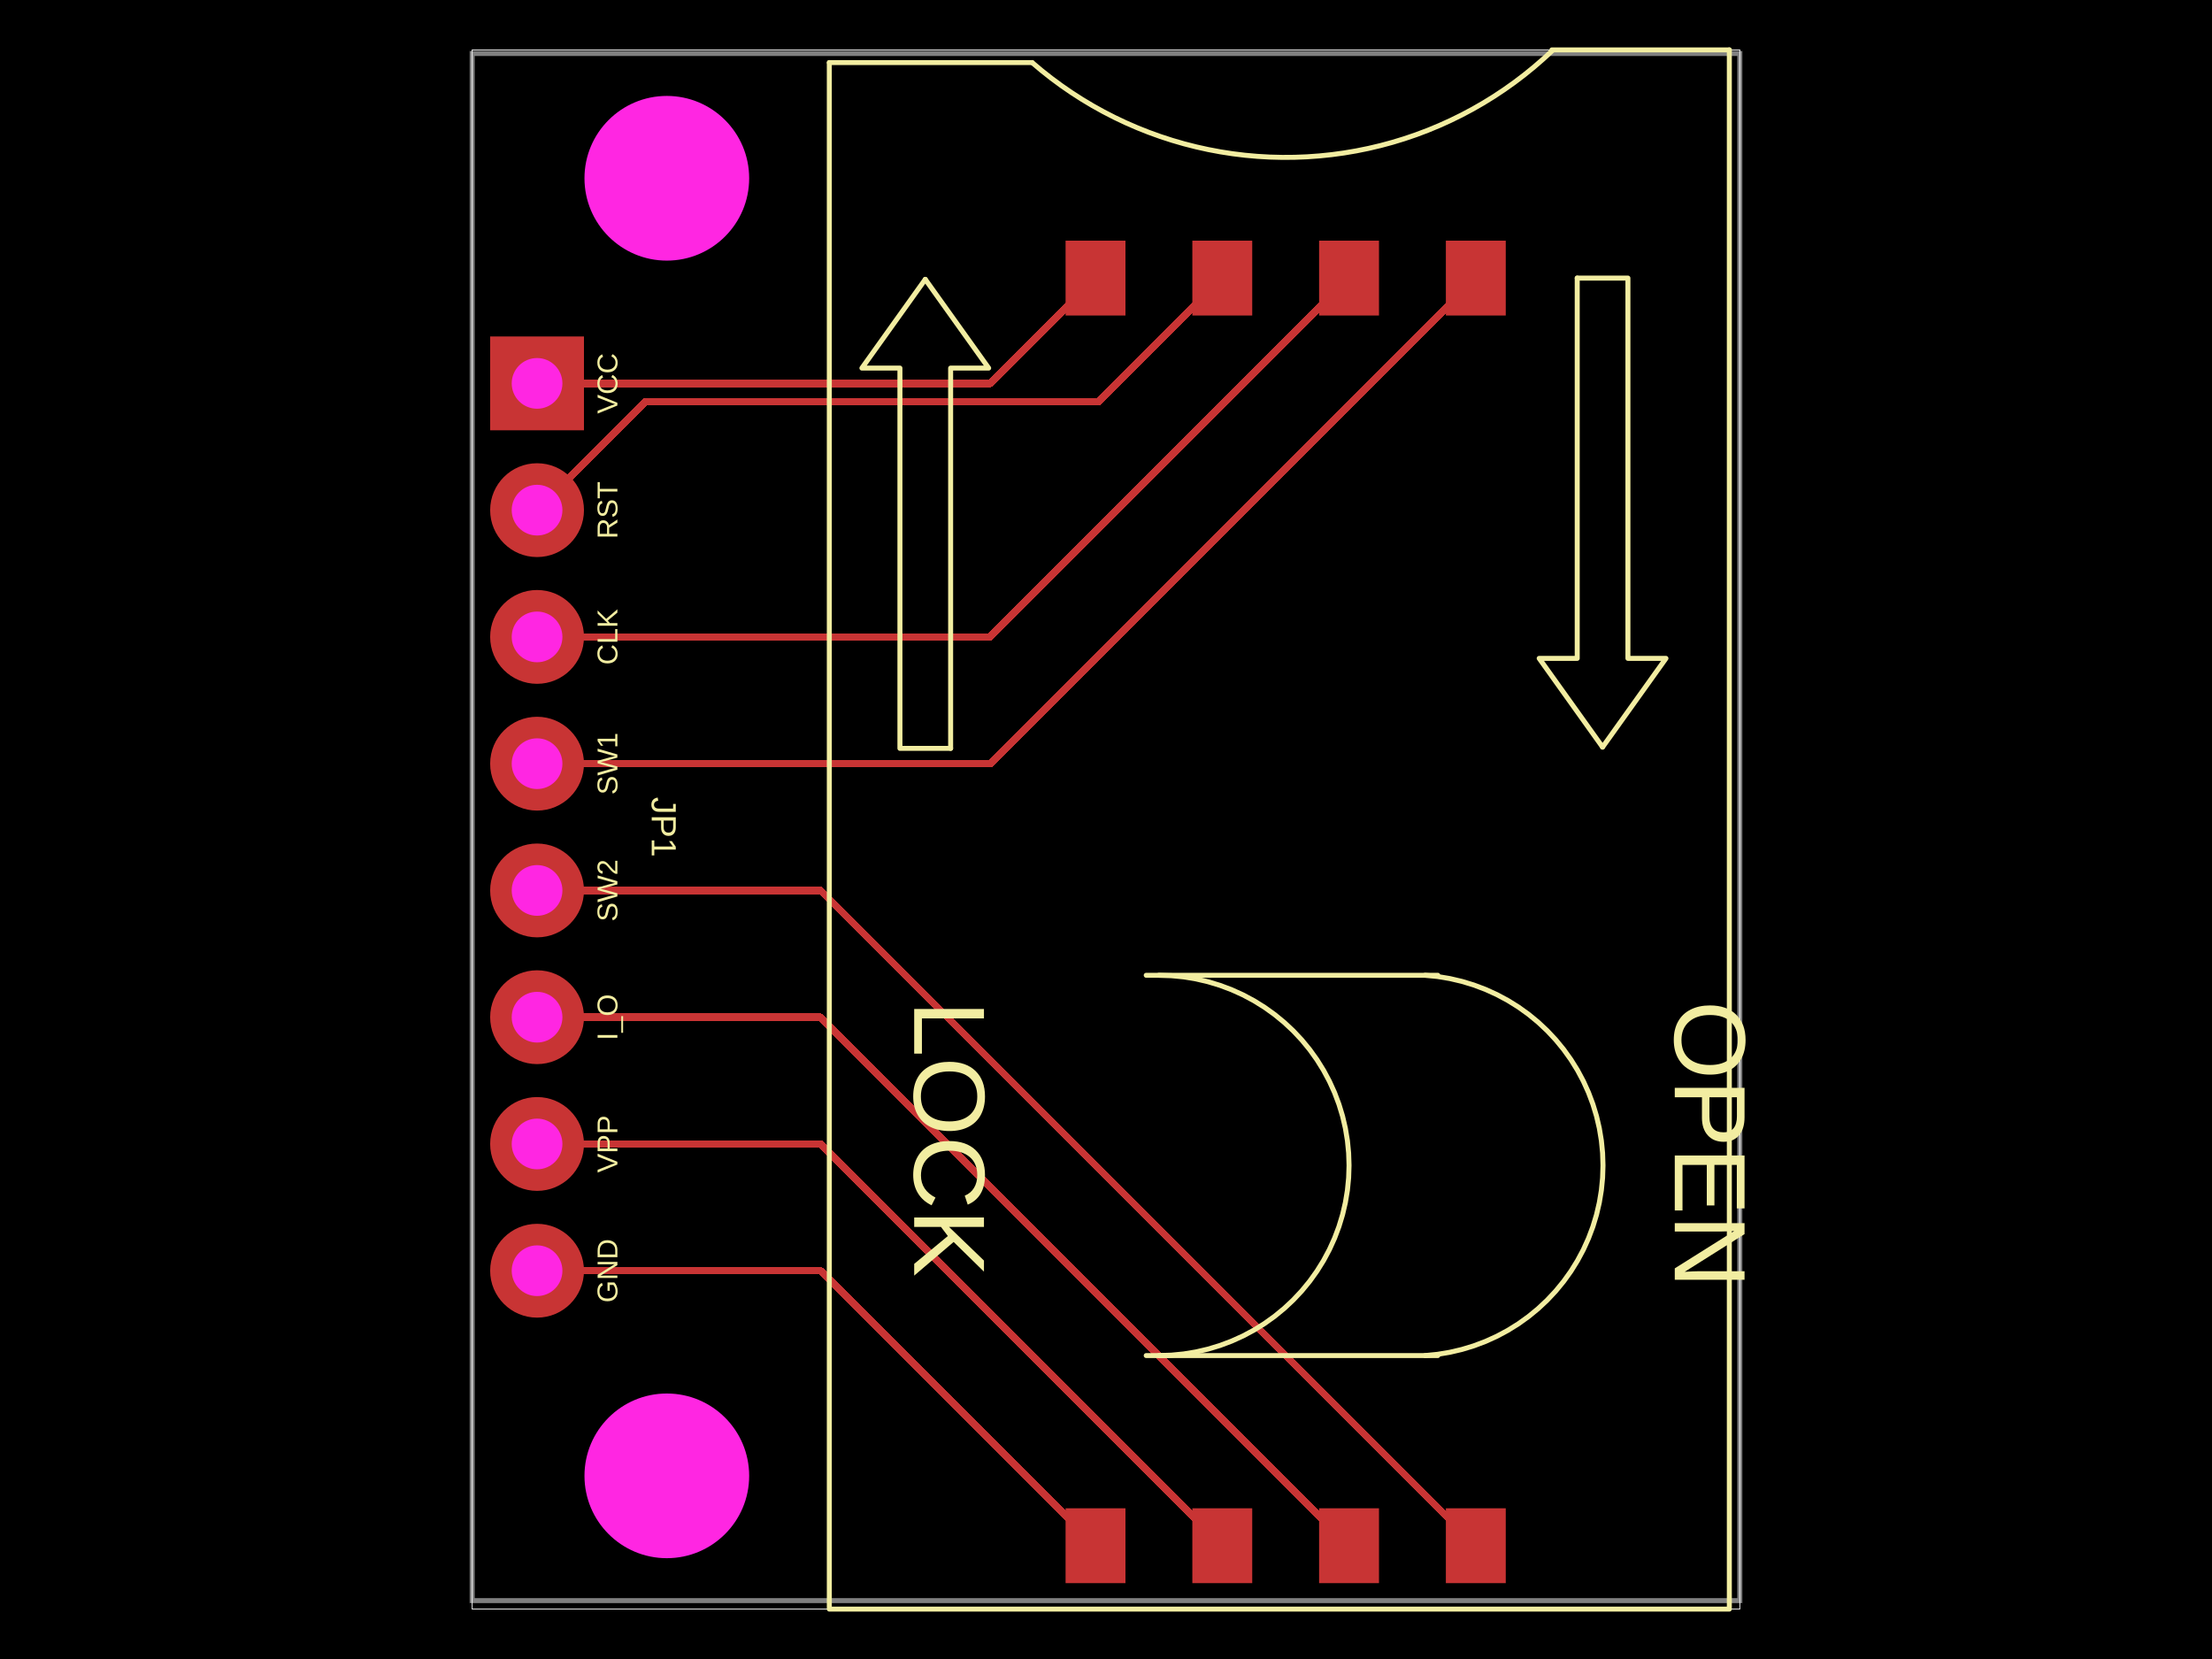
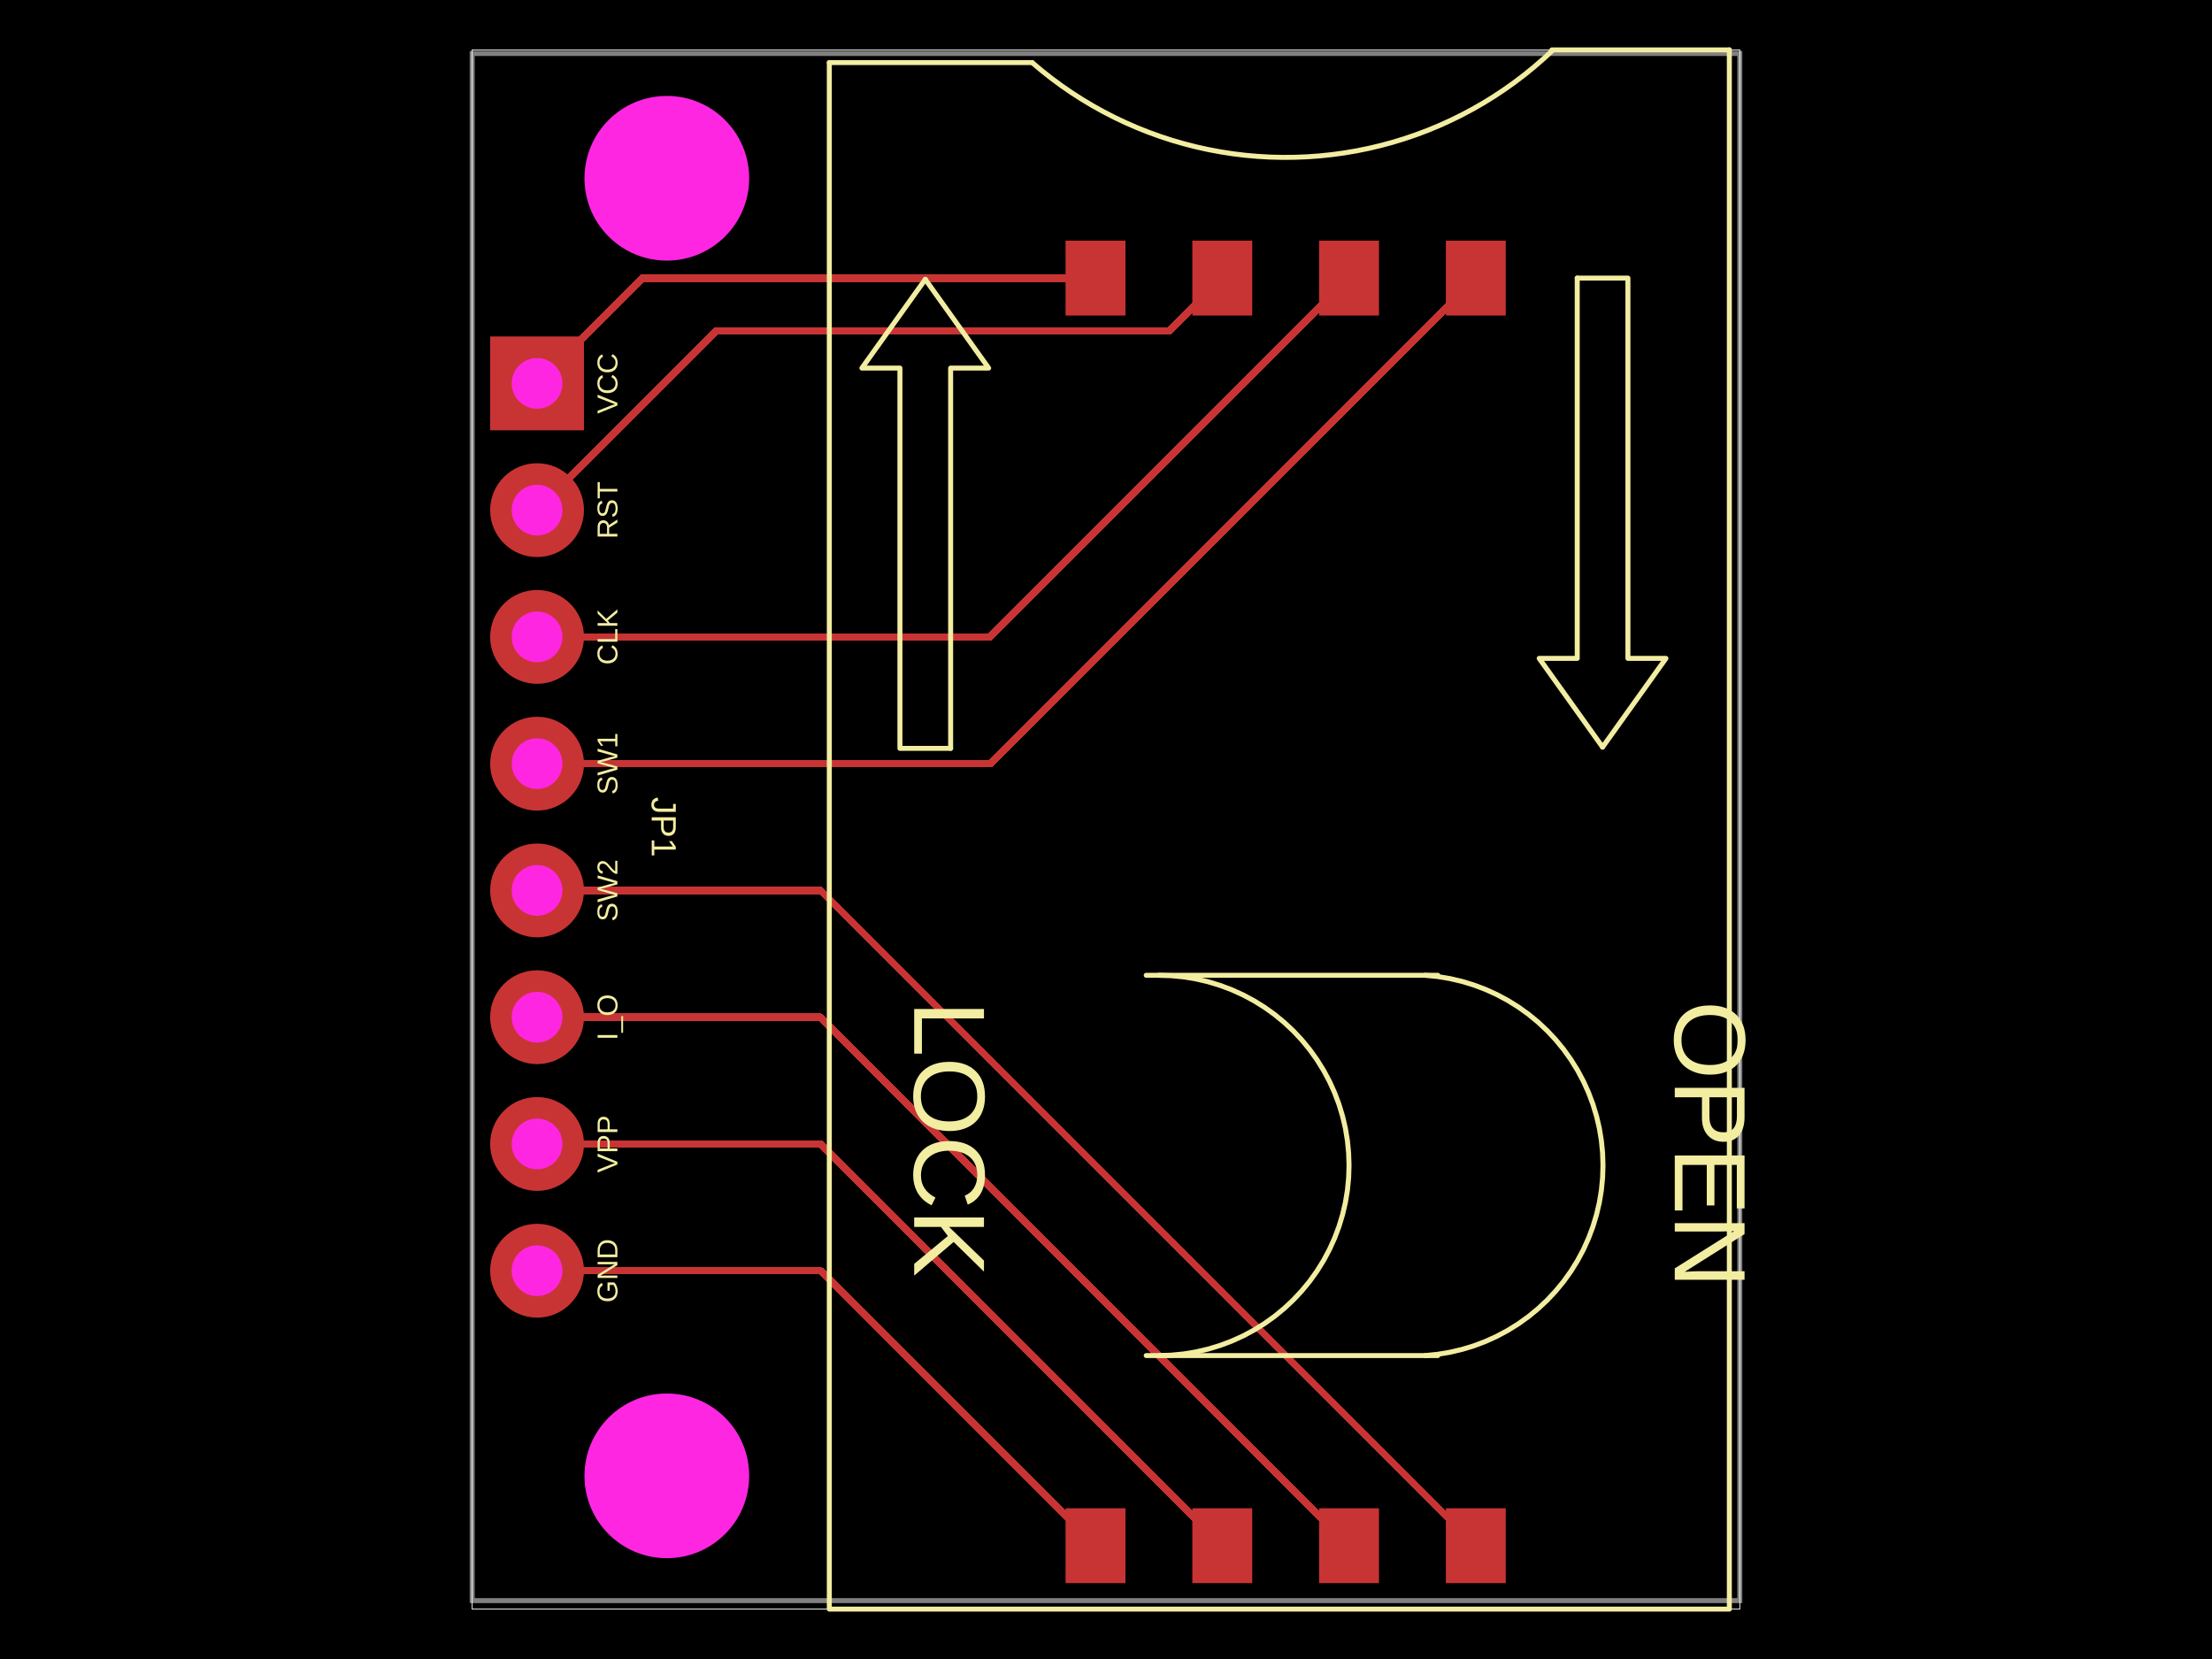
- <svg xmlns="http://www.w3.org/2000/svg" width="800" height="600" data-software-used-string="@tscircuit/core@0.0.955">
+ <svg xmlns="http://www.w3.org/2000/svg" width="800" height="600" data-software-used-string="@tscircuit/core@0.0.1015">
  <style />
  <rect class="boundary" x="0" y="0" fill="#000" width="800" height="600" data-type="pcb_background" data-pcb-layer="global" />
  <rect class="pcb-boundary" fill="none" stroke="#fff" stroke-width="0.3" x="170.772" y="18.049" width="458.455" height="563.901" data-type="pcb_boundary" data-pcb-layer="global" />
  <path class="pcb-board" d="M 170.772 578.882 L 629.228 578.882 L 629.228 19.35 L 170.772 19.35 Z" fill="none" stroke="rgba(255, 255, 255, 0.5)" stroke-width="1.805" data-type="pcb_board" data-pcb-layer="board" />
  <rect class="pcb-pad" fill="rgb(200, 52, 52)" x="522.917" y="545.491" width="21.659" height="27.074" data-type="pcb_smtpad" data-pcb-layer="top" />
  <rect class="pcb-pad" fill="rgb(200, 52, 52)" x="477.071" y="545.491" width="21.659" height="27.074" data-type="pcb_smtpad" data-pcb-layer="top" />
  <rect class="pcb-pad" fill="rgb(200, 52, 52)" x="431.226" y="545.491" width="21.659" height="27.074" data-type="pcb_smtpad" data-pcb-layer="top" />
  <rect class="pcb-pad" fill="rgb(200, 52, 52)" x="385.38" y="545.491" width="21.659" height="27.074" data-type="pcb_smtpad" data-pcb-layer="top" />
  <rect class="pcb-pad" fill="rgb(200, 52, 52)" x="385.38" y="87.035" width="21.659" height="27.074" data-type="pcb_smtpad" data-pcb-layer="top" />
  <rect class="pcb-pad" fill="rgb(200, 52, 52)" x="431.226" y="87.035" width="21.659" height="27.074" data-type="pcb_smtpad" data-pcb-layer="top" />
  <rect class="pcb-pad" fill="rgb(200, 52, 52)" x="477.071" y="87.035" width="21.659" height="27.074" data-type="pcb_smtpad" data-pcb-layer="top" />
  <rect class="pcb-pad" fill="rgb(200, 52, 52)" x="522.917" y="87.035" width="21.659" height="27.074" data-type="pcb_smtpad" data-pcb-layer="top" />
  <path class="pcb-trace" stroke="rgb(200, 52, 52)" fill="none" d="M 194.237 459.575 L 296.757 459.575" stroke-width="2.707" stroke-linecap="round" stroke-linejoin="round" shape-rendering="crispEdges" data-type="pcb_trace" data-pcb-layer="top" />
  <path class="pcb-trace" stroke="rgb(200, 52, 52)" fill="none" d="M 296.757 459.575 L 396.21 559.028" stroke-width="2.707" stroke-linecap="round" stroke-linejoin="round" shape-rendering="crispEdges" data-type="pcb_trace" data-pcb-layer="top" />
  <path class="pcb-trace" stroke="rgb(200, 52, 52)" fill="none" d="M 194.237 413.73 L 296.757 413.73" stroke-width="2.707" stroke-linecap="round" stroke-linejoin="round" shape-rendering="crispEdges" data-type="pcb_trace" data-pcb-layer="top" />
  <path class="pcb-trace" stroke="rgb(200, 52, 52)" fill="none" d="M 296.757 413.73 L 442.055 559.028" stroke-width="2.707" stroke-linecap="round" stroke-linejoin="round" shape-rendering="crispEdges" data-type="pcb_trace" data-pcb-layer="top" />
  <path class="pcb-trace" stroke="rgb(200, 52, 52)" fill="none" d="M 194.237 367.884 L 296.757 367.884" stroke-width="2.707" stroke-linecap="round" stroke-linejoin="round" shape-rendering="crispEdges" data-type="pcb_trace" data-pcb-layer="top" />
  <path class="pcb-trace" stroke="rgb(200, 52, 52)" fill="none" d="M 296.757 367.884 L 487.901 559.028" stroke-width="2.707" stroke-linecap="round" stroke-linejoin="round" shape-rendering="crispEdges" data-type="pcb_trace" data-pcb-layer="top" />
  <path class="pcb-trace" stroke="rgb(200, 52, 52)" fill="none" d="M 194.237 322.039 L 296.757 322.039" stroke-width="2.707" stroke-linecap="round" stroke-linejoin="round" shape-rendering="crispEdges" data-type="pcb_trace" data-pcb-layer="top" />
  <path class="pcb-trace" stroke="rgb(200, 52, 52)" fill="none" d="M 296.757 322.039 L 533.746 559.028" stroke-width="2.707" stroke-linecap="round" stroke-linejoin="round" shape-rendering="crispEdges" data-type="pcb_trace" data-pcb-layer="top" />
  <path class="pcb-trace" stroke="rgb(200, 52, 52)" fill="none" d="M 194.237 276.193 L 358.125 276.193" stroke-width="2.707" stroke-linecap="round" stroke-linejoin="round" shape-rendering="crispEdges" data-type="pcb_trace" data-pcb-layer="top" />
  <path class="pcb-trace" stroke="rgb(200, 52, 52)" fill="none" d="M 358.125 276.193 L 533.746 100.572" stroke-width="2.707" stroke-linecap="round" stroke-linejoin="round" shape-rendering="crispEdges" data-type="pcb_trace" data-pcb-layer="top" />
  <path class="pcb-trace" stroke="rgb(200, 52, 52)" fill="none" d="M 194.237 230.348 L 358.125 230.348" stroke-width="2.707" stroke-linecap="round" stroke-linejoin="round" shape-rendering="crispEdges" data-type="pcb_trace" data-pcb-layer="top" />
  <path class="pcb-trace" stroke="rgb(200, 52, 52)" fill="none" d="M 358.125 230.348 L 487.901 100.572" stroke-width="2.707" stroke-linecap="round" stroke-linejoin="round" shape-rendering="crispEdges" data-type="pcb_trace" data-pcb-layer="top" />
-   <path class="pcb-trace" stroke="rgb(200, 52, 52)" fill="none" d="M 194.237 184.502 L 233.5 145.239" stroke-width="2.707" stroke-linecap="round" stroke-linejoin="round" shape-rendering="crispEdges" data-type="pcb_trace" data-pcb-layer="top" />
-   <path class="pcb-trace" stroke="rgb(200, 52, 52)" fill="none" d="M 233.5 145.239 L 397.389 145.239" stroke-width="2.707" stroke-linecap="round" stroke-linejoin="round" shape-rendering="crispEdges" data-type="pcb_trace" data-pcb-layer="top" />
-   <path class="pcb-trace" stroke="rgb(200, 52, 52)" fill="none" d="M 397.389 145.239 L 397.389 145.239" stroke-width="2.707" stroke-linecap="round" stroke-linejoin="round" shape-rendering="crispEdges" data-type="pcb_trace" data-pcb-layer="top" />
-   <path class="pcb-trace" stroke="rgb(200, 52, 52)" fill="none" d="M 397.389 145.239 L 442.055 100.572" stroke-width="2.707" stroke-linecap="round" stroke-linejoin="round" shape-rendering="crispEdges" data-type="pcb_trace" data-pcb-layer="top" />
-   <path class="pcb-trace" stroke="rgb(200, 52, 52)" fill="none" d="M 194.237 138.657 L 358.125 138.657" stroke-width="2.707" stroke-linecap="round" stroke-linejoin="round" shape-rendering="crispEdges" data-type="pcb_trace" data-pcb-layer="top" />
-   <path class="pcb-trace" stroke="rgb(200, 52, 52)" fill="none" d="M 358.125 138.657 L 396.21 100.572" stroke-width="2.707" stroke-linecap="round" stroke-linejoin="round" shape-rendering="crispEdges" data-type="pcb_trace" data-pcb-layer="top" />
+   <path class="pcb-trace" stroke="rgb(200, 52, 52)" fill="none" d="M 194.237 184.502 L 259.026 119.713" stroke-width="2.707" stroke-linecap="round" stroke-linejoin="round" shape-rendering="crispEdges" data-type="pcb_trace" data-pcb-layer="top" />
+   <path class="pcb-trace" stroke="rgb(200, 52, 52)" fill="none" d="M 259.026 119.713 L 422.915 119.713" stroke-width="2.707" stroke-linecap="round" stroke-linejoin="round" shape-rendering="crispEdges" data-type="pcb_trace" data-pcb-layer="top" />
+   <path class="pcb-trace" stroke="rgb(200, 52, 52)" fill="none" d="M 422.915 119.713 L 422.915 119.713" stroke-width="2.707" stroke-linecap="round" stroke-linejoin="round" shape-rendering="crispEdges" data-type="pcb_trace" data-pcb-layer="top" />
+   <path class="pcb-trace" stroke="rgb(200, 52, 52)" fill="none" d="M 422.915 119.713 L 442.055 100.572" stroke-width="2.707" stroke-linecap="round" stroke-linejoin="round" shape-rendering="crispEdges" data-type="pcb_trace" data-pcb-layer="top" />
+   <path class="pcb-trace" stroke="rgb(200, 52, 52)" fill="none" d="M 194.237 138.657 L 232.321 100.572" stroke-width="2.707" stroke-linecap="round" stroke-linejoin="round" shape-rendering="crispEdges" data-type="pcb_trace" data-pcb-layer="top" />
+   <path class="pcb-trace" stroke="rgb(200, 52, 52)" fill="none" d="M 232.321 100.572 L 396.21 100.572" stroke-width="2.707" stroke-linecap="round" stroke-linejoin="round" shape-rendering="crispEdges" data-type="pcb_trace" data-pcb-layer="top" />
  <path class="pcb-silkscreen pcb-silkscreen-top" d="M 625.437 18.049 L 625.437 581.951 L 299.934 581.951 L 299.934 22.634" fill="none" stroke="#f2eda1" stroke-width="1.805" stroke-linecap="round" stroke-linejoin="round" data-pcb-component-id="pcb_component_0" data-pcb-silkscreen-path-id="pcb_silkscreen_path_0" data-type="pcb_silkscreen_path" data-pcb-layer="top" />
  <path class="pcb-silkscreen pcb-silkscreen-top" d="M 625.437 18.049 L 561.254 18.049" fill="none" stroke="#f2eda1" stroke-width="1.805" stroke-linecap="round" stroke-linejoin="round" data-pcb-component-id="pcb_component_0" data-pcb-silkscreen-path-id="pcb_silkscreen_path_1" data-type="pcb_silkscreen_path" data-pcb-layer="top" />
  <path class="pcb-silkscreen pcb-silkscreen-top" d="M 373.287 22.634 L 299.934 22.634" fill="none" stroke="#f2eda1" stroke-width="1.805" stroke-linecap="round" stroke-linejoin="round" data-pcb-component-id="pcb_component_0" data-pcb-silkscreen-path-id="pcb_silkscreen_path_2" data-type="pcb_silkscreen_path" data-pcb-layer="top" />
  <path class="pcb-silkscreen pcb-silkscreen-top" d="M 519.993 352.722 L 414.548 352.722" fill="none" stroke="#f2eda1" stroke-width="1.805" stroke-linecap="round" stroke-linejoin="round" data-pcb-component-id="pcb_component_0" data-pcb-silkscreen-path-id="pcb_silkscreen_path_3" data-type="pcb_silkscreen_path" data-pcb-layer="top" />
  <path class="pcb-silkscreen pcb-silkscreen-top" d="M 519.993 490.259 L 414.548 490.259" fill="none" stroke="#f2eda1" stroke-width="1.805" stroke-linecap="round" stroke-linejoin="round" data-pcb-component-id="pcb_component_0" data-pcb-silkscreen-path-id="pcb_silkscreen_path_4" data-type="pcb_silkscreen_path" data-pcb-layer="top" />
  <path class="pcb-silkscreen pcb-silkscreen-top" d="M 570.423 100.571 L 570.423 238.108 L 556.669 238.108 L 579.592 270.2" fill="none" stroke="#f2eda1" stroke-width="1.805" stroke-linecap="round" stroke-linejoin="round" data-pcb-component-id="pcb_component_0" data-pcb-silkscreen-path-id="pcb_silkscreen_path_5" data-type="pcb_silkscreen_path" data-pcb-layer="top" />
  <path class="pcb-silkscreen pcb-silkscreen-top" d="M 579.592 100.571 L 570.423 100.571 L 588.761 100.571 L 588.761 238.108 L 602.515 238.108 L 579.592 270.2" fill="none" stroke="#f2eda1" stroke-width="1.805" stroke-linecap="round" stroke-linejoin="round" data-pcb-component-id="pcb_component_0" data-pcb-silkscreen-path-id="pcb_silkscreen_path_6" data-type="pcb_silkscreen_path" data-pcb-layer="top" />
  <path class="pcb-silkscreen pcb-silkscreen-top" d="M 334.64 270.66 L 343.809 270.66 L 325.47 270.66 L 325.47 133.123 L 311.717 133.123 L 334.64 101.031" fill="none" stroke="#f2eda1" stroke-width="1.805" stroke-linecap="round" stroke-linejoin="round" data-pcb-component-id="pcb_component_0" data-pcb-silkscreen-path-id="pcb_silkscreen_path_7" data-type="pcb_silkscreen_path" data-pcb-layer="top" />
  <path class="pcb-silkscreen pcb-silkscreen-top" d="M 343.809 270.66 L 343.809 133.123 L 357.562 133.123 L 334.64 101.031" fill="none" stroke="#f2eda1" stroke-width="1.805" stroke-linecap="round" stroke-linejoin="round" data-pcb-component-id="pcb_component_0" data-pcb-silkscreen-path-id="pcb_silkscreen_path_8" data-type="pcb_silkscreen_path" data-pcb-layer="top" />
  <path class="pcb-silkscreen pcb-silkscreen-top" d="M 373.287 22.634 L 376.721 25.525 L 380.247 28.304 L 383.86 30.968 L 387.557 33.515 L 391.333 35.942 L 395.186 38.247 L 399.111 40.426 L 403.103 42.478 L 407.16 44.401 L 411.276 46.193 L 415.448 47.851 L 419.67 49.375 L 423.94 50.762 L 428.252 52.012 L 432.602 53.122 L 436.985 54.092 L 441.397 54.92 L 445.833 55.607 L 450.29 56.15 L 454.761 56.55 L 459.243 56.806 L 463.731 56.919 L 468.22 56.887 L 472.706 56.71 L 477.183 56.39 L 481.649 55.926 L 486.097 55.319 L 490.523 54.569 L 494.923 53.678 L 499.291 52.646 L 503.625 51.474 L 507.919 50.163 L 512.168 48.715 L 516.368 47.131 L 520.516 45.413 L 524.606 43.563 L 528.635 41.582 L 532.598 39.473 L 536.491 37.238 L 540.31 34.879 L 544.052 32.398 L 547.712 29.799 L 551.287 27.083 L 554.772 24.254 L 558.165 21.314 L 561.462 18.267" fill="none" stroke="#f2eda1" stroke-width="1.805" stroke-linecap="round" stroke-linejoin="round" data-pcb-component-id="pcb_component_0" data-pcb-silkscreen-path-id="pcb_silkscreen_path_9" data-type="pcb_silkscreen_path" data-pcb-layer="top" />
  <path class="pcb-silkscreen pcb-silkscreen-top" d="M 419.132 352.722 L 423.63 352.869 L 428.108 353.31 L 432.548 354.043 L 436.931 355.065 L 441.237 356.371 L 445.449 357.957 L 449.548 359.814 L 453.517 361.935 L 457.338 364.311 L 460.996 366.933 L 464.474 369.787 L 467.759 372.864 L 470.835 376.148 L 473.69 379.627 L 476.311 383.285 L 478.688 387.106 L 480.809 391.075 L 482.666 395.174 L 484.251 399.385 L 485.557 403.692 L 486.579 408.074 L 487.312 412.514 L 487.753 416.993 L 487.901 421.49 L 487.753 425.988 L 487.312 430.466 L 486.579 434.906 L 485.557 439.289 L 484.251 443.595 L 482.666 447.807 L 480.809 451.906 L 478.688 455.874 L 476.311 459.696 L 473.69 463.354 L 470.835 466.832 L 467.759 470.117 L 464.474 473.193 L 460.996 476.048 L 457.338 478.669 L 453.517 481.045 L 449.548 483.167 L 445.449 485.024 L 441.237 486.609 L 436.931 487.915 L 432.548 488.937 L 428.108 489.67 L 423.63 490.111 L 419.132 490.259" fill="none" stroke="#f2eda1" stroke-width="1.805" stroke-linecap="round" stroke-linejoin="round" data-pcb-component-id="pcb_component_0" data-pcb-silkscreen-path-id="pcb_silkscreen_path_10" data-type="pcb_silkscreen_path" data-pcb-layer="top" />
  <path class="pcb-silkscreen pcb-silkscreen-top" d="M 515.408 490.259 L 519.893 489.812 L 524.338 489.073 L 528.726 488.045 L 533.038 486.733 L 537.254 485.142 L 541.357 483.278 L 545.33 481.151 L 549.156 478.768 L 552.817 476.14 L 556.299 473.279 L 559.586 470.196 L 562.665 466.905 L 565.522 463.42 L 568.146 459.756 L 570.524 455.927 L 572.647 451.952 L 574.506 447.847 L 576.092 443.628 L 577.399 439.315 L 578.422 434.926 L 579.155 430.48 L 579.597 425.995 L 579.744 421.49 L 579.597 416.986 L 579.155 412.501 L 578.422 408.054 L 577.399 403.665 L 576.092 399.352 L 574.506 395.134 L 572.647 391.028 L 570.524 387.053 L 568.146 383.225 L 565.522 379.56 L 562.665 376.075 L 559.586 372.784 L 556.299 369.702 L 552.817 366.84 L 549.156 364.213 L 545.33 361.83 L 541.357 359.702 L 537.254 357.839 L 533.038 356.247 L 528.726 354.935 L 524.338 353.907 L 519.893 353.169 L 515.408 352.722" fill="none" stroke="#f2eda1" stroke-width="1.805" stroke-linecap="round" stroke-linejoin="round" data-pcb-component-id="pcb_component_0" data-pcb-silkscreen-path-id="pcb_silkscreen_path_11" data-type="pcb_silkscreen_path" data-pcb-layer="top" />
  <text x="0" y="0" dx="0" dy="0" fill="#f2eda1" font-family="Arial, sans-serif" font-size="36.676" text-anchor="start" dominant-baseline="text-after-edge" transform="matrix(6.123233995736766e-17,1,-1,6.123233995736766e-17,597.93,361.8919)" class="pcb-silkscreen-text pcb-silkscreen-top" data-pcb-silkscreen-text-id="pcb_component_0" stroke="none" data-type="pcb_silkscreen_text" data-pcb-layer="top">OPEN</text>
  <text x="0" y="0" dx="0" dy="0" fill="#f2eda1" font-family="Arial, sans-serif" font-size="36.676" text-anchor="start" dominant-baseline="text-after-edge" transform="matrix(6.123233995736766e-17,1,-1,6.123233995736766e-17,322.8567,361.8919)" class="pcb-silkscreen-text pcb-silkscreen-top" data-pcb-silkscreen-text-id="pcb_component_0" stroke="none" data-type="pcb_silkscreen_text" data-pcb-layer="top">LOCK</text>
  <text x="0" y="0" dx="0" dy="0" fill="#f2eda1" font-family="Arial, sans-serif" font-size="10.396" text-anchor="middle" dominant-baseline="central" transform="matrix(6.123233995736766e-17,-1,1,6.123233995736766e-17,219.6862,138.6566)" class="pcb-silkscreen-text pcb-silkscreen-top" data-pcb-silkscreen-text-id="pcb_component_1" stroke="none" data-type="pcb_silkscreen_text" data-pcb-layer="top">VCC</text>
  <text x="0" y="0" dx="0" dy="0" fill="#f2eda1" font-family="Arial, sans-serif" font-size="10.396" text-anchor="middle" dominant-baseline="central" transform="matrix(6.123233995736766e-17,-1,1,6.123233995736766e-17,219.6862,184.5022)" class="pcb-silkscreen-text pcb-silkscreen-top" data-pcb-silkscreen-text-id="pcb_component_1" stroke="none" data-type="pcb_silkscreen_text" data-pcb-layer="top">RST</text>
  <text x="0" y="0" dx="0" dy="0" fill="#f2eda1" font-family="Arial, sans-serif" font-size="10.396" text-anchor="middle" dominant-baseline="central" transform="matrix(6.123233995736766e-17,-1,1,6.123233995736766e-17,219.6862,230.3477)" class="pcb-silkscreen-text pcb-silkscreen-top" data-pcb-silkscreen-text-id="pcb_component_1" stroke="none" data-type="pcb_silkscreen_text" data-pcb-layer="top">CLK</text>
  <text x="0" y="0" dx="0" dy="0" fill="#f2eda1" font-family="Arial, sans-serif" font-size="10.396" text-anchor="middle" dominant-baseline="central" transform="matrix(6.123233995736766e-17,-1,1,6.123233995736766e-17,219.6862,276.1933)" class="pcb-silkscreen-text pcb-silkscreen-top" data-pcb-silkscreen-text-id="pcb_component_1" stroke="none" data-type="pcb_silkscreen_text" data-pcb-layer="top">SW1</text>
  <text x="0" y="0" dx="0" dy="0" fill="#f2eda1" font-family="Arial, sans-serif" font-size="10.396" text-anchor="middle" dominant-baseline="central" transform="matrix(6.123233995736766e-17,-1,1,6.123233995736766e-17,219.6862,322.0388)" class="pcb-silkscreen-text pcb-silkscreen-top" data-pcb-silkscreen-text-id="pcb_component_1" stroke="none" data-type="pcb_silkscreen_text" data-pcb-layer="top">SW2</text>
  <text x="0" y="0" dx="0" dy="0" fill="#f2eda1" font-family="Arial, sans-serif" font-size="10.396" text-anchor="middle" dominant-baseline="central" transform="matrix(6.123233995736766e-17,-1,1,6.123233995736766e-17,219.6862,367.8844)" class="pcb-silkscreen-text pcb-silkscreen-top" data-pcb-silkscreen-text-id="pcb_component_1" stroke="none" data-type="pcb_silkscreen_text" data-pcb-layer="top">I_O</text>
  <text x="0" y="0" dx="0" dy="0" fill="#f2eda1" font-family="Arial, sans-serif" font-size="10.396" text-anchor="middle" dominant-baseline="central" transform="matrix(6.123233995736766e-17,-1,1,6.123233995736766e-17,219.6862,413.7299)" class="pcb-silkscreen-text pcb-silkscreen-top" data-pcb-silkscreen-text-id="pcb_component_1" stroke="none" data-type="pcb_silkscreen_text" data-pcb-layer="top">VPP</text>
  <text x="0" y="0" dx="0" dy="0" fill="#f2eda1" font-family="Arial, sans-serif" font-size="10.396" text-anchor="middle" dominant-baseline="central" transform="matrix(6.123233995736766e-17,-1,1,6.123233995736766e-17,219.6862,459.5755)" class="pcb-silkscreen-text pcb-silkscreen-top" data-pcb-silkscreen-text-id="pcb_component_1" stroke="none" data-type="pcb_silkscreen_text" data-pcb-layer="top">GND</text>
  <text x="0" y="0" dx="0" dy="0" fill="#f2eda1" font-family="Arial, sans-serif" font-size="12.635" text-anchor="middle" dominant-baseline="central" transform="matrix(-1.8369701987210297e-16,1,-1,-1.8369701987210297e-16,240.0821,299.116)" class="pcb-silkscreen-text pcb-silkscreen-top" data-pcb-silkscreen-text-id="pcb_component_1" stroke="none" data-type="pcb_silkscreen_text" data-pcb-layer="top">JP1</text>
  <g data-type="pcb_plated_hole" data-pcb-layer="through">
    <rect class="pcb-hole-outer-pad" fill="rgb(200, 52, 52)" x="177.27" y="121.69" width="33.933" height="33.933" data-type="pcb_plated_hole" data-pcb-layer="top" />
    <circle class="pcb-hole-inner" fill="#FF26E2" cx="194.237" cy="138.657" r="9.169" data-type="pcb_plated_hole_drill" data-pcb-layer="drill" />
  </g>
  <g data-type="pcb_plated_hole" data-pcb-layer="through">
    <circle class="pcb-hole-outer" fill="rgb(200, 52, 52)" cx="194.237" cy="184.502" r="16.966" data-type="pcb_plated_hole" data-pcb-layer="top" />
    <circle class="pcb-hole-inner" fill="#FF26E2" cx="194.237" cy="184.502" r="9.169" data-type="pcb_plated_hole_drill" data-pcb-layer="drill" />
  </g>
  <g data-type="pcb_plated_hole" data-pcb-layer="through">
    <circle class="pcb-hole-outer" fill="rgb(200, 52, 52)" cx="194.237" cy="230.348" r="16.966" data-type="pcb_plated_hole" data-pcb-layer="top" />
    <circle class="pcb-hole-inner" fill="#FF26E2" cx="194.237" cy="230.348" r="9.169" data-type="pcb_plated_hole_drill" data-pcb-layer="drill" />
  </g>
  <g data-type="pcb_plated_hole" data-pcb-layer="through">
    <circle class="pcb-hole-outer" fill="rgb(200, 52, 52)" cx="194.237" cy="276.193" r="16.966" data-type="pcb_plated_hole" data-pcb-layer="top" />
    <circle class="pcb-hole-inner" fill="#FF26E2" cx="194.237" cy="276.193" r="9.169" data-type="pcb_plated_hole_drill" data-pcb-layer="drill" />
  </g>
  <g data-type="pcb_plated_hole" data-pcb-layer="through">
    <circle class="pcb-hole-outer" fill="rgb(200, 52, 52)" cx="194.237" cy="322.039" r="16.966" data-type="pcb_plated_hole" data-pcb-layer="top" />
    <circle class="pcb-hole-inner" fill="#FF26E2" cx="194.237" cy="322.039" r="9.169" data-type="pcb_plated_hole_drill" data-pcb-layer="drill" />
  </g>
  <g data-type="pcb_plated_hole" data-pcb-layer="through">
    <circle class="pcb-hole-outer" fill="rgb(200, 52, 52)" cx="194.237" cy="367.884" r="16.966" data-type="pcb_plated_hole" data-pcb-layer="top" />
    <circle class="pcb-hole-inner" fill="#FF26E2" cx="194.237" cy="367.884" r="9.169" data-type="pcb_plated_hole_drill" data-pcb-layer="drill" />
  </g>
  <g data-type="pcb_plated_hole" data-pcb-layer="through">
    <circle class="pcb-hole-outer" fill="rgb(200, 52, 52)" cx="194.237" cy="413.73" r="16.966" data-type="pcb_plated_hole" data-pcb-layer="top" />
    <circle class="pcb-hole-inner" fill="#FF26E2" cx="194.237" cy="413.73" r="9.169" data-type="pcb_plated_hole_drill" data-pcb-layer="drill" />
  </g>
  <g data-type="pcb_plated_hole" data-pcb-layer="through">
    <circle class="pcb-hole-outer" fill="rgb(200, 52, 52)" cx="194.237" cy="459.575" r="16.966" data-type="pcb_plated_hole" data-pcb-layer="top" />
    <circle class="pcb-hole-inner" fill="#FF26E2" cx="194.237" cy="459.575" r="9.169" data-type="pcb_plated_hole_drill" data-pcb-layer="drill" />
  </g>
  <circle class="pcb-hole" cx="241.165" cy="64.473" r="29.782" fill="#FF26E2" data-type="pcb_hole" data-pcb-layer="drill" />
  <circle class="pcb-hole" cx="241.165" cy="533.759" r="29.782" fill="#FF26E2" data-type="pcb_hole" data-pcb-layer="drill" />
</svg>
